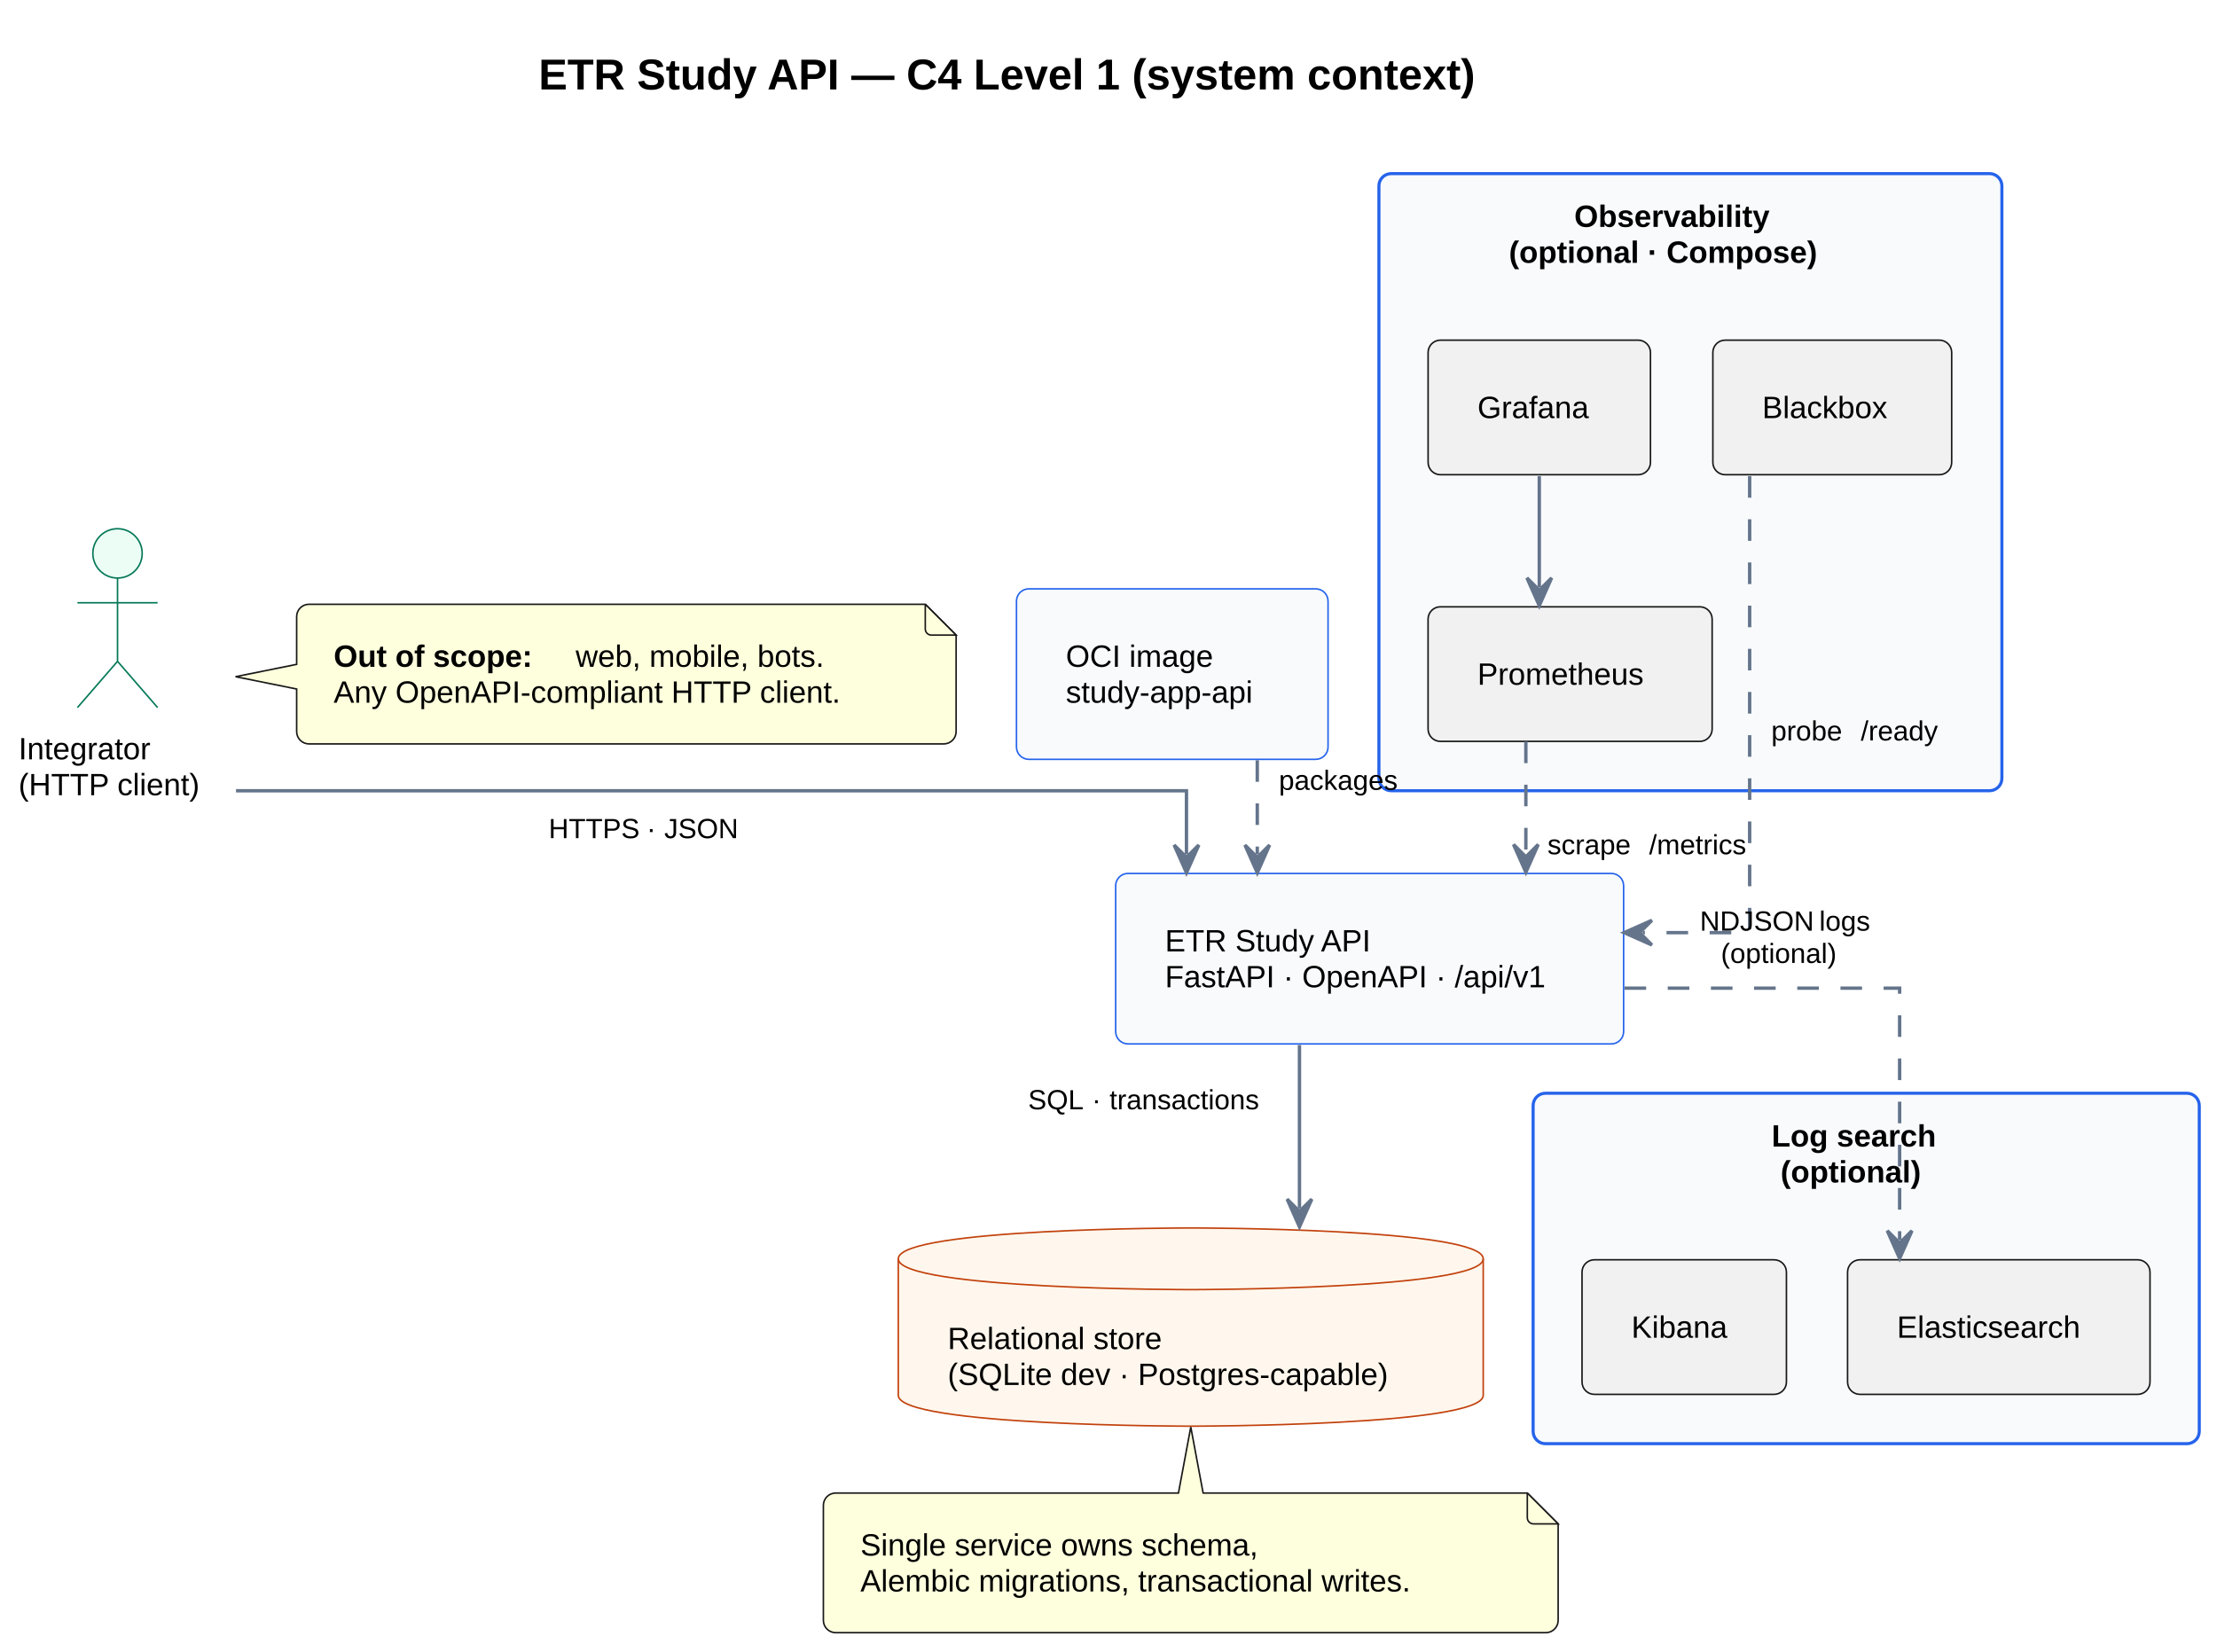
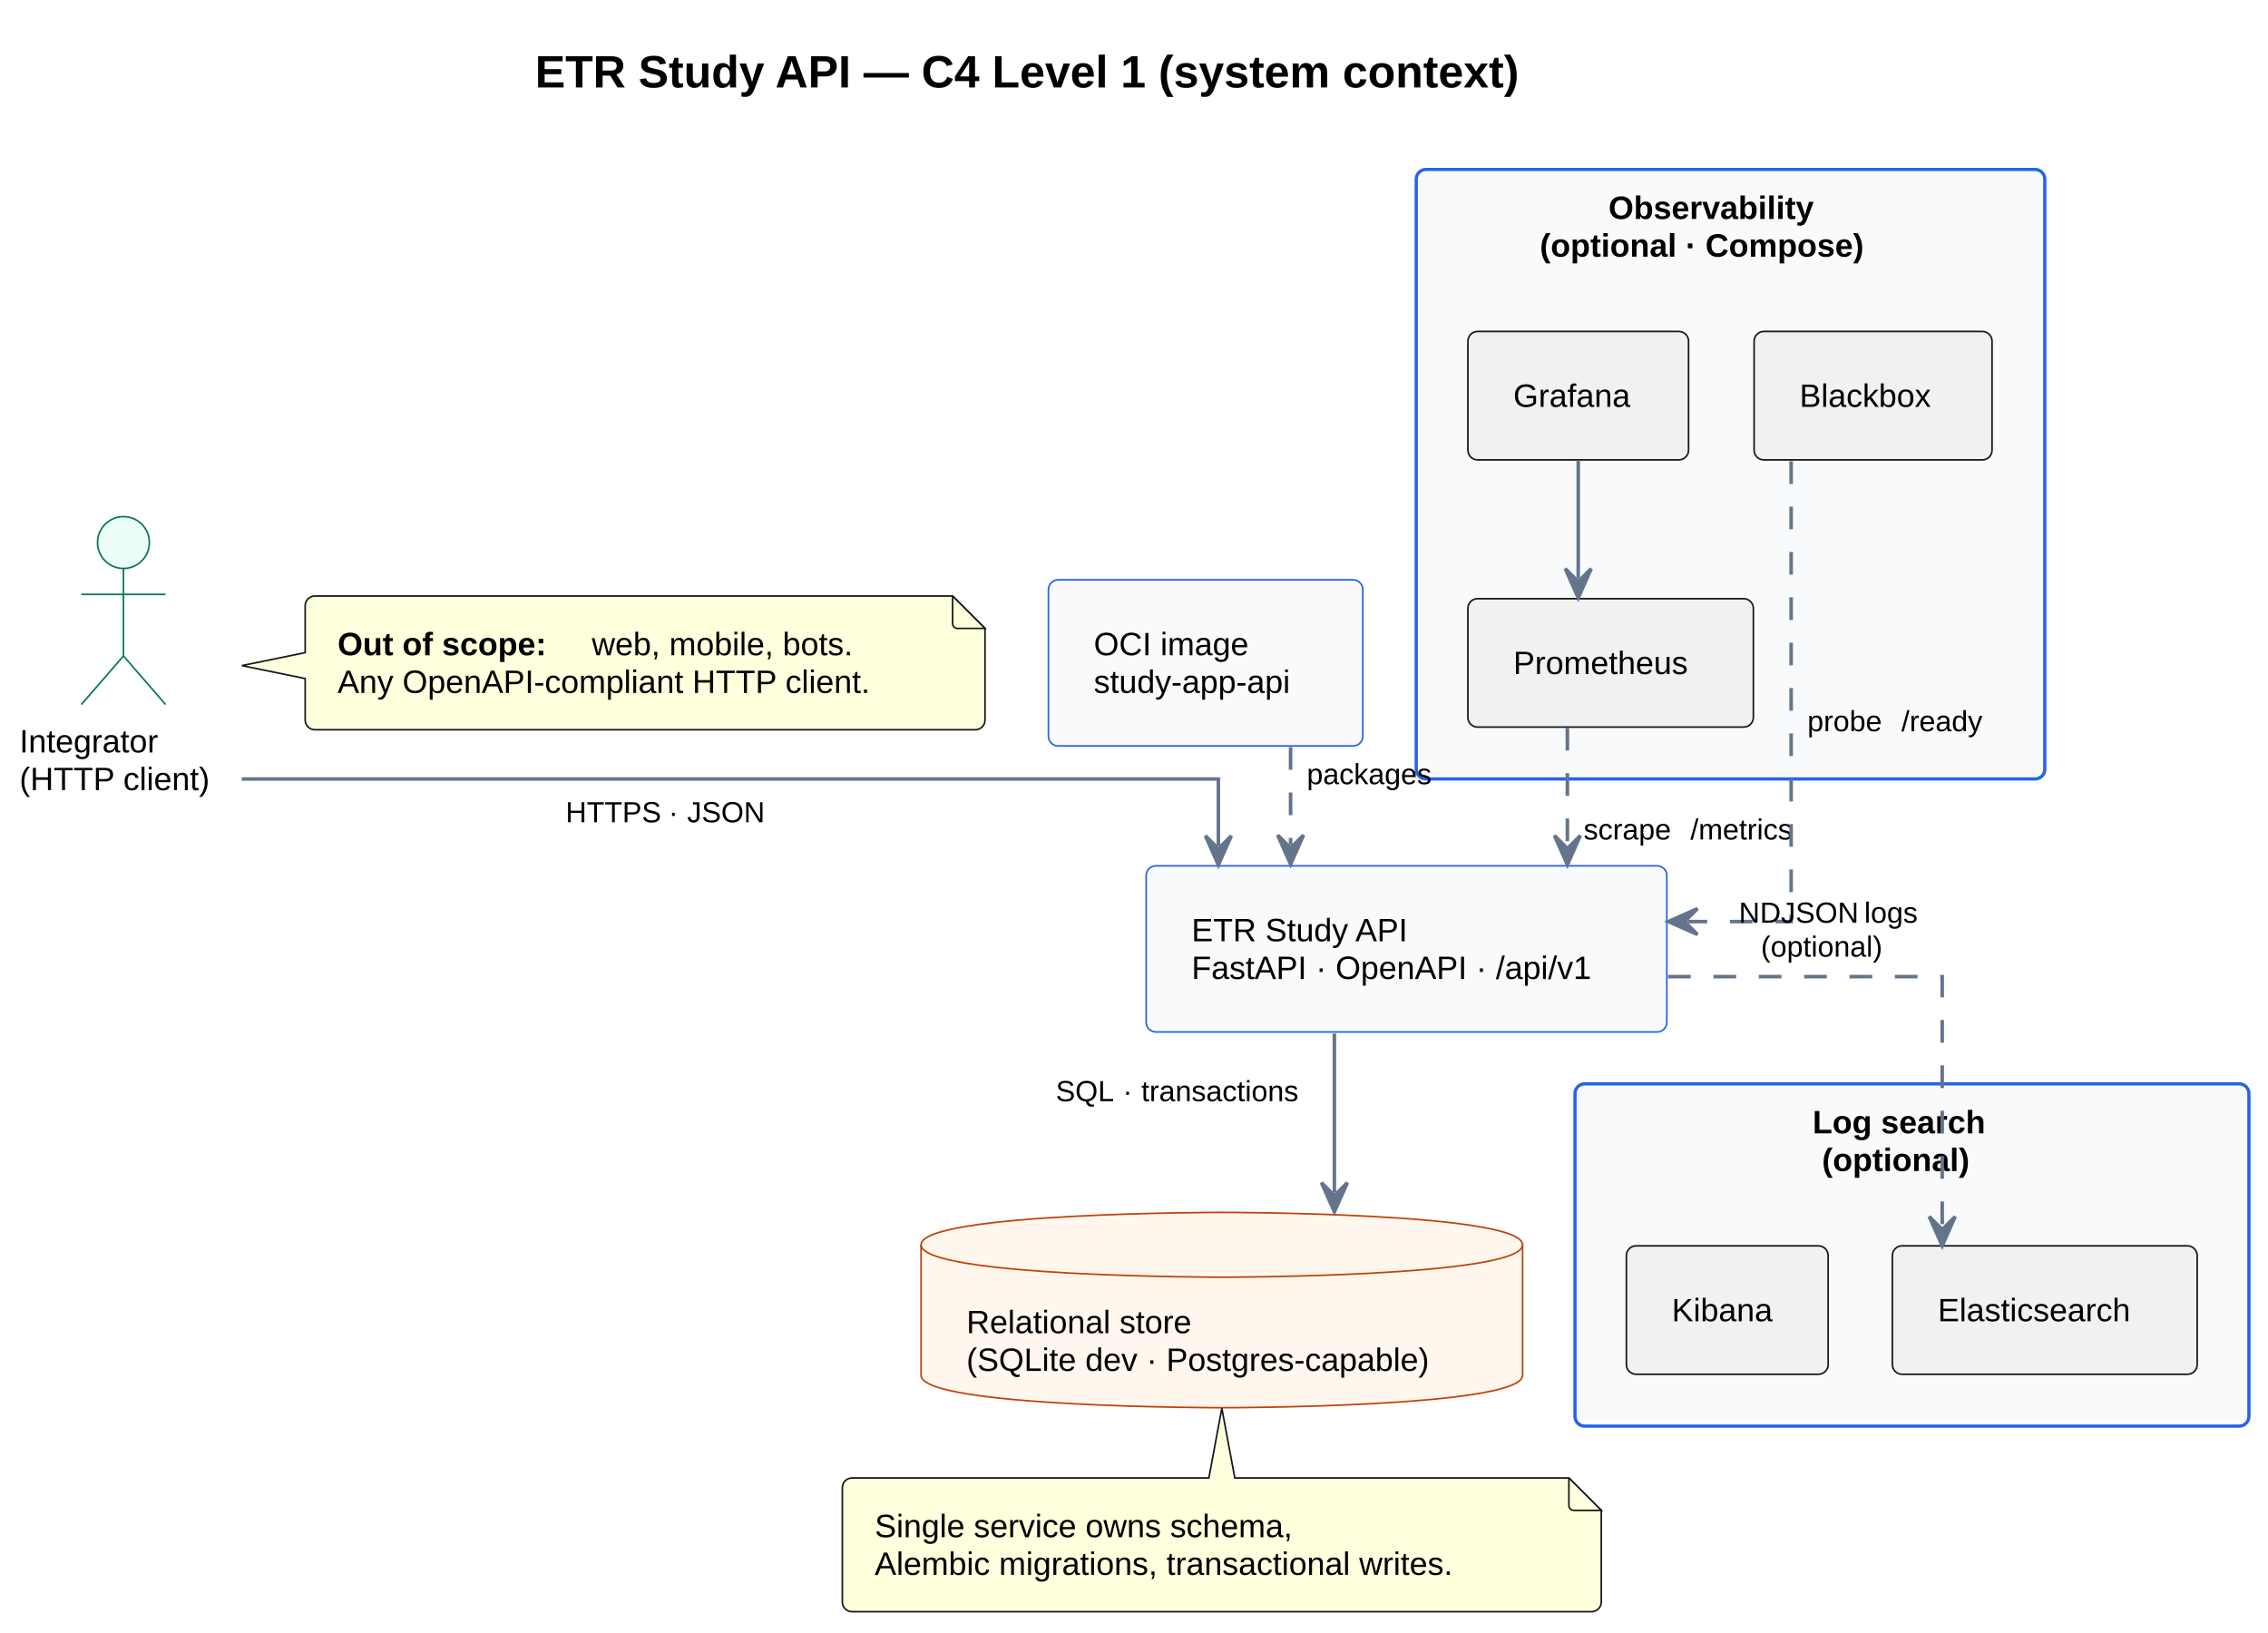
- <svg xmlns="http://www.w3.org/2000/svg" contentStyleType="text/css" data-diagram-type="DESCRIPTION" height="716.548px" preserveAspectRatio="none" style="width:961px;height:716px;background:#FFFFFF;" version="1.1" viewBox="0 0 961 716" width="961.19px" zoomAndPan="magnify">
+ <svg xmlns="http://www.w3.org/2000/svg" contentStyleType="text/css" data-diagram-type="DESCRIPTION" height="504px" preserveAspectRatio="none" style="width:700px;height:504px;background:#FFFFFF;" version="1.1" viewBox="0 0 700 504" width="700px" zoomAndPan="magnify">
  <defs />
  <g>
-     <g class="title" data-source-line="39">
-       <text fill="#000000" font-family="'Arial'" font-size="18.716" font-weight="bold" lengthAdjust="spacing" textLength="475.69" x="233.465" y="38.762">ETR Study API — C4 Level 1 (system context)</text>
+     <g class="title" data-source-line="44">
+       <text fill="#000000" font-family="'Arial'" font-size="14" font-weight="bold" lengthAdjust="spacing" textLength="355.831" x="165.139" y="26.995">ETR Study API — C4 Level 1 (system context)</text>
    </g>
-     <g class="cluster" data-qualified-name="Obs" data-source-line="55" id="ent0009">
-       <rect fill="#F8FAFC" height="267.516" rx="5.347" ry="5.347" style="stroke:#2563EB;stroke-width:1.337;" width="270.042" x="597.716" y="75.26" />
-       <text fill="#000000" font-family="'Arial'" font-size="13.368" font-weight="bold" lengthAdjust="spacing" textLength="100.707" x="682.383" y="98.364">Observability</text>
-       <text fill="#000000" font-family="'Arial'" font-size="13.368" font-weight="bold" lengthAdjust="spacing" textLength="157.34" x="654.067" y="113.925">(optional · Compose)</text>
+     <g class="cluster" data-qualified-name="Obs" data-source-line="60" id="ent0009">
+       <rect fill="#F8FAFC" height="188.11" rx="3" ry="3" style="stroke:#2563EB;stroke-width:1;" width="194" x="437.11" y="52.297" />
+       <text fill="#000000" font-family="'Arial'" font-size="10" font-weight="bold" lengthAdjust="spacing" textLength="75.332" x="496.444" y="67.579">Observability</text>
+       <text fill="#000000" font-family="'Arial'" font-size="10" font-weight="bold" lengthAdjust="spacing" textLength="117.695" x="475.262" y="79.22">(optional · Compose)</text>
    </g>
-     <g class="cluster" data-qualified-name="LogSearch" data-source-line="61" id="ent0013">
-       <rect fill="#F8FAFC" height="151.919" rx="5.347" ry="5.347" style="stroke:#2563EB;stroke-width:1.337;" width="288.758" x="664.558" y="473.92" />
-       <text fill="#000000" font-family="'Arial'" font-size="13.368" font-weight="bold" lengthAdjust="spacing" textLength="82.006" x="767.934" y="497.024">Log search</text>
-       <text fill="#000000" font-family="'Arial'" font-size="13.368" font-weight="bold" lengthAdjust="spacing" textLength="74.251" x="771.811" y="512.585">(optional)</text>
+     <g class="cluster" data-qualified-name="LogSearch" data-source-line="66" id="ent0013">
+       <rect fill="#F8FAFC" height="105.64" rx="3" ry="3" style="stroke:#2563EB;stroke-width:1;" width="208" x="486.11" y="334.507" />
+       <text fill="#000000" font-family="'Arial'" font-size="10" font-weight="bold" lengthAdjust="spacing" textLength="61.343" x="559.439" y="349.789">Log search</text>
+       <text fill="#000000" font-family="'Arial'" font-size="10" font-weight="bold" lengthAdjust="spacing" textLength="55.542" x="562.339" y="361.43">(optional)</text>
    </g>
-     <g class="entity" data-qualified-name="Obs.Graf" data-source-line="56" id="ent0010">
-       <rect fill="#F1F1F1" height="58.341" rx="5.347" ry="5.347" style="stroke:#181818;stroke-width:0.668;" width="96.39" x="619.038" y="147.45" />
-       <text fill="#000000" font-family="'Arial'" font-size="13.368" lengthAdjust="spacing" textLength="53.611" x="640.428" y="181.248">Grafana</text>
+     <g class="entity" data-qualified-name="Obs.Graf" data-source-line="61" id="ent0010">
+       <rect fill="#F1F1F1" height="39.641" rx="3" ry="3" style="stroke:#181818;stroke-width:0.5;" width="68.103" x="453.06" y="102.297" />
+       <text fill="#000000" font-family="'Arial'" font-size="10" lengthAdjust="spacing" textLength="40.102" x="467.06" y="125.579">Grafana</text>
    </g>
-     <g class="entity" data-qualified-name="Obs.Prom" data-source-line="57" id="ent0011">
-       <rect fill="#F1F1F1" height="58.341" rx="5.347" ry="5.347" style="stroke:#181818;stroke-width:0.668;" width="123.14" x="619.025" y="263.046" />
-       <text fill="#000000" font-family="'Arial'" font-size="13.368" lengthAdjust="spacing" textLength="80.361" x="640.414" y="296.845">Prometheus</text>
+     <g class="entity" data-qualified-name="Obs.Prom" data-source-line="62" id="ent0011">
+       <rect fill="#F1F1F1" height="39.641" rx="3" ry="3" style="stroke:#181818;stroke-width:0.5;" width="88.112" x="453.05" y="184.767" />
+       <text fill="#000000" font-family="'Arial'" font-size="10" lengthAdjust="spacing" textLength="60.112" x="467.05" y="208.049">Prometheus</text>
    </g>
-     <g class="entity" data-qualified-name="Obs.Bbx" data-source-line="58" id="ent0012">
-       <rect fill="#F1F1F1" height="58.341" rx="5.347" ry="5.347" style="stroke:#181818;stroke-width:0.668;" width="103.524" x="742.469" y="147.45" />
-       <text fill="#000000" font-family="'Arial'" font-size="13.368" lengthAdjust="spacing" textLength="60.745" x="763.859" y="181.248">Blackbox</text>
+     <g class="entity" data-qualified-name="Obs.Bbx" data-source-line="63" id="ent0012">
+       <rect fill="#F1F1F1" height="39.641" rx="3" ry="3" style="stroke:#181818;stroke-width:0.5;" width="73.439" x="541.39" y="102.297" />
+       <text fill="#000000" font-family="'Arial'" font-size="10" lengthAdjust="spacing" textLength="45.44" x="555.39" y="125.579">Blackbox</text>
    </g>
-     <g class="entity" data-qualified-name="LogSearch.ES" data-source-line="62" id="ent0014">
-       <rect fill="#F1F1F1" height="58.341" rx="5.347" ry="5.347" style="stroke:#181818;stroke-width:0.668;" width="131.103" x="800.862" y="546.109" />
-       <text fill="#000000" font-family="'Arial'" font-size="13.368" lengthAdjust="spacing" textLength="88.324" x="822.252" y="579.908">Elasticsearch</text>
+     <g class="entity" data-qualified-name="LogSearch.ES" data-source-line="67" id="ent0014">
+       <rect fill="#F1F1F1" height="39.641" rx="3" ry="3" style="stroke:#181818;stroke-width:0.5;" width="94.069" x="584.07" y="384.507" />
+       <text fill="#000000" font-family="'Arial'" font-size="10" lengthAdjust="spacing" textLength="66.069" x="598.07" y="407.789">Elasticsearch</text>
    </g>
-     <g class="entity" data-qualified-name="LogSearch.Kib" data-source-line="63" id="ent0015">
-       <rect fill="#F1F1F1" height="58.341" rx="5.347" ry="5.347" style="stroke:#181818;stroke-width:0.668;" width="88.602" x="685.76" y="546.109" />
-       <text fill="#000000" font-family="'Arial'" font-size="13.368" lengthAdjust="spacing" textLength="45.823" x="707.15" y="579.908">Kibana</text>
+     <g class="entity" data-qualified-name="LogSearch.Kib" data-source-line="68" id="ent0015">
+       <rect fill="#F1F1F1" height="39.641" rx="3" ry="3" style="stroke:#181818;stroke-width:0.5;" width="62.277" x="501.97" y="384.507" />
+       <text fill="#000000" font-family="'Arial'" font-size="10" lengthAdjust="spacing" textLength="34.277" x="515.97" y="407.789">Kibana</text>
    </g>
-     <g class="entity" data-qualified-name="Integrator" data-source-line="43" id="ent0002">
-       <ellipse cx="50.943" cy="239.892" fill="#ECFDF5" rx="10.695" ry="10.695" style="stroke:#047857;stroke-width:0.668;" />
-       <path d="M50.943,250.587 L50.943,286.682 M33.564,261.282 L68.322,261.282 M50.943,286.682 L33.564,306.734 M50.943,286.682 L68.322,306.734" fill="none" style="stroke:#047857;stroke-width:0.668;" />
-       <text fill="#000000" font-family="'Arial'" font-size="13.368" lengthAdjust="spacing" textLength="66.973" x="8.021" y="329.17">Integrator</text>
-       <text fill="#000000" font-family="'Arial'" font-size="13.368" lengthAdjust="spacing" textLength="85.844" x="8.021" y="344.731">(HTTP client)</text>
+     <g class="entity" data-qualified-name="Integrator" data-source-line="48" id="ent0002">
+       <ellipse cx="38.107" cy="167.447" fill="#ECFDF5" rx="8" ry="8" style="stroke:#047857;stroke-width:0.5;" />
+       <path d="M38.107,175.447 L38.107,202.447 M25.107,183.447 L51.107,183.447 M38.107,202.447 L25.107,217.447 M38.107,202.447 L51.107,217.447" fill="none" style="stroke:#047857;stroke-width:0.5;" />
+       <text fill="#000000" font-family="'Arial'" font-size="10" lengthAdjust="spacing" textLength="50.098" x="6" y="232.229">Integrator</text>
+       <text fill="#000000" font-family="'Arial'" font-size="10" lengthAdjust="spacing" textLength="64.214" x="6" y="243.87">(HTTP client)</text>
    </g>
-     <g class="entity" data-qualified-name="GMN3" data-source-line="45" id="ent0004">
-       <path d="M128.591,267.298 L128.591,287.992 L102.108,293.339 L128.591,298.687 L128.591,317.137 A5.347,5.347 0 0 0 133.938,322.484 L409.101,322.484 A5.347,5.347 0 0 0 414.448,317.137 L414.448,275.318 L401.08,261.95 L133.938,261.95 A5.347,5.347 0 0 0 128.591,267.298" fill="#FEFFDD" style="stroke:#181818;stroke-width:0.668;" />
-       <path d="M401.08,261.95 L401.08,272.645 A2.674,2.674 0 0 0 403.753,275.318 L414.448,275.318 L401.08,261.95" fill="#FEFFDD" style="stroke:#181818;stroke-width:0.668;" />
-       <text fill="#000000" font-family="'Arial'" font-size="13.368" font-weight="bold" lengthAdjust="spacing" textLength="100.629" x="144.633" y="289.064">Out of scope:</text>
-       <text fill="#000000" font-family="'Arial'" font-size="13.368" lengthAdjust="spacing" textLength="123.103" x="249.511" y="289.064">web, mobile, bots.</text>
-       <text fill="#000000" font-family="'Arial'" font-size="13.368" lengthAdjust="spacing" textLength="241.741" x="144.633" y="304.626">Any OpenAPI-compliant HTTP client.</text>
+     <g class="entity" data-qualified-name="GMN3" data-source-line="50" id="ent0004">
+       <path d="M94.19,186.947 L94.19,201.427 L74.64,205.427 L94.19,209.427 L94.19,222.228 A3,3 0 0 0 97.19,225.228 L301.02,225.228 A3,3 0 0 0 304.02,222.228 L304.02,193.947 L294.02,183.947 L97.19,183.947 A3,3 0 0 0 94.19,186.947" fill="#FEFFDD" style="stroke:#181818;stroke-width:0.5;" />
+       <path d="M294.02,183.947 L294.02,192.447 A1.5,1.5 0 0 0 295.52,193.947 L304.02,193.947 L294.02,183.947" fill="#FEFFDD" style="stroke:#181818;stroke-width:0.5;" />
+       <text fill="#000000" font-family="'Arial'" font-size="10" font-weight="bold" lengthAdjust="spacing" textLength="75.273" x="104.19" y="202.229">Out of scope:</text>
+       <text fill="#000000" font-family="'Arial'" font-size="10" lengthAdjust="spacing" textLength="92.085" x="182.642" y="202.229">web, mobile, bots.</text>
+       <text fill="#000000" font-family="'Arial'" font-size="10" lengthAdjust="spacing" textLength="180.83" x="104.19" y="213.87">Any OpenAPI-compliant HTTP client.</text>
    </g>
-     <g class="entity" data-qualified-name="Api" data-source-line="49" id="ent0006">
-       <rect fill="#F8FAFC" height="73.902" rx="5.347" ry="5.347" style="stroke:#2563EB;stroke-width:0.668;" width="220.185" x="483.603" y="378.63" />
-       <text fill="#000000" font-family="'Arial'" font-size="13.368" lengthAdjust="spacing" textLength="94.147" x="504.992" y="412.428">ETR Study API</text>
-       <text fill="#000000" font-family="'Arial'" font-size="13.368" lengthAdjust="spacing" textLength="177.406" x="504.992" y="427.99">FastAPI · OpenAPI · /api/v1</text>
+     <g class="entity" data-qualified-name="Api" data-source-line="54" id="ent0006">
+       <rect fill="#F8FAFC" height="51.281" rx="3" ry="3" style="stroke:#2563EB;stroke-width:0.5;" width="160.705" x="353.75" y="267.227" />
+       <text fill="#000000" font-family="'Arial'" font-size="10" lengthAdjust="spacing" textLength="70.425" x="367.75" y="290.509">ETR Study API</text>
+       <text fill="#000000" font-family="'Arial'" font-size="10" lengthAdjust="spacing" textLength="132.705" x="367.75" y="302.15">FastAPI · OpenAPI · /api/v1</text>
    </g>
-     <g class="entity" data-qualified-name="Db" data-source-line="51" id="ent0007">
-       <path d="M389.382,545.682 C389.382,532.313 516.159,532.313 516.159,532.313 C516.159,532.313 642.936,532.313 642.936,545.682 L642.936,604.879 C642.936,618.247 516.159,618.247 516.159,618.247 C516.159,618.247 389.382,618.247 389.382,604.879 L389.382,545.682" fill="#FFF7ED" style="stroke:#C2410C;stroke-width:0.668;" />
-       <path d="M389.382,545.682 C389.382,559.05 516.159,559.05 516.159,559.05 C516.159,559.05 642.936,559.05 642.936,545.682" fill="none" style="stroke:#C2410C;stroke-width:0.668;" />
-       <text fill="#000000" font-family="'Arial'" font-size="13.368" lengthAdjust="spacing" textLength="105.289" x="410.772" y="584.827">Relational store</text>
-       <text fill="#000000" font-family="'Arial'" font-size="13.368" lengthAdjust="spacing" textLength="210.775" x="410.772" y="600.389">(SQLite dev · Postgres-capable)</text>
+     <g class="entity" data-qualified-name="Db" data-source-line="56" id="ent0007">
+       <path d="M284.27,384.187 C284.27,374.187 377.103,374.187 377.103,374.187 C377.103,374.187 469.936,374.187 469.936,384.187 L469.936,424.468 C469.936,434.468 377.103,434.468 377.103,434.468 C377.103,434.468 284.27,434.468 284.27,424.468 L284.27,384.187" fill="#FFF7ED" style="stroke:#C2410C;stroke-width:0.5;" />
+       <path d="M284.27,384.187 C284.27,394.187 377.103,394.187 377.103,394.187 C377.103,394.187 469.936,394.187 469.936,384.187" fill="none" style="stroke:#C2410C;stroke-width:0.5;" />
+       <text fill="#000000" font-family="'Arial'" font-size="10" lengthAdjust="spacing" textLength="78.76" x="298.27" y="411.469">Relational store</text>
+       <text fill="#000000" font-family="'Arial'" font-size="10" lengthAdjust="spacing" textLength="157.666" x="298.27" y="423.11">(SQLite dev · Postgres-capable)</text>
    </g>
-     <g class="entity" data-qualified-name="Img" data-source-line="53" id="ent0008">
-       <rect fill="#F8FAFC" height="73.902" rx="5.347" ry="5.347" style="stroke:#2563EB;stroke-width:0.668;" width="135.059" x="440.61" y="255.266" />
-       <text fill="#000000" font-family="'Arial'" font-size="13.368" lengthAdjust="spacing" textLength="69.688" x="461.999" y="289.064">OCI image</text>
-       <text fill="#000000" font-family="'Arial'" font-size="13.368" lengthAdjust="spacing" textLength="92.28" x="461.999" y="304.626">study-app-api</text>
+     <g class="entity" data-qualified-name="Img" data-source-line="58" id="ent0008">
+       <rect fill="#F8FAFC" height="51.281" rx="3" ry="3" style="stroke:#2563EB;stroke-width:0.5;" width="97.028" x="323.59" y="178.947" />
+       <text fill="#000000" font-family="'Arial'" font-size="10" lengthAdjust="spacing" textLength="52.129" x="337.59" y="202.229">OCI image</text>
+       <text fill="#000000" font-family="'Arial'" font-size="10" lengthAdjust="spacing" textLength="69.028" x="337.59" y="213.87">study-app-api</text>
    </g>
-     <g class="entity" data-qualified-name="GMN23" data-source-line="78" id="ent0024">
-       <path d="M356.91,652.576 L356.91,702.415 A5.347,5.347 0 0 0 362.258,707.762 L670.064,707.762 A5.347,5.347 0 0 0 675.412,702.415 L675.412,660.597 L662.043,647.228 L521.516,647.228 L516.168,618.62 L510.821,647.228 L362.258,647.228 A5.347,5.347 0 0 0 356.91,652.576" fill="#FEFFDD" style="stroke:#181818;stroke-width:0.668;" />
-       <path d="M662.043,647.228 L662.043,657.923 A2.674,2.674 0 0 0 664.717,660.597 L675.412,660.597 L662.043,647.228" fill="#FEFFDD" style="stroke:#181818;stroke-width:0.668;" />
-       <text fill="#000000" font-family="'Arial'" font-size="13.368" lengthAdjust="spacing" textLength="192.759" x="372.952" y="674.342">Single service owns schema,</text>
-       <text fill="#000000" font-family="'Arial'" font-size="13.368" lengthAdjust="spacing" textLength="274.386" x="372.952" y="689.904">Alembic migrations, transactional writes.</text>
+     <g class="entity" data-qualified-name="GMN23" data-source-line="83" id="ent0024">
+       <path d="M259.98,459.147 L259.98,494.428 A3,3 0 0 0 262.98,497.428 L491.229,497.428 A3,3 0 0 0 494.229,494.428 L494.229,466.147 L484.229,456.147 L381.11,456.147 L377.11,434.637 L373.11,456.147 L262.98,456.147 A3,3 0 0 0 259.98,459.147" fill="#FEFFDD" style="stroke:#181818;stroke-width:0.5;" />
+       <path d="M484.229,456.147 L484.229,464.647 A1.5,1.5 0 0 0 485.729,466.147 L494.229,466.147 L484.229,456.147" fill="#FEFFDD" style="stroke:#181818;stroke-width:0.5;" />
+       <text fill="#000000" font-family="'Arial'" font-size="10" lengthAdjust="spacing" textLength="144.19" x="269.98" y="474.429">Single service owns schema,</text>
+       <text fill="#000000" font-family="'Arial'" font-size="10" lengthAdjust="spacing" textLength="205.249" x="269.98" y="486.07">Alembic migrations, transactional writes.</text>
    </g>
-     <g class="link" data-entity-1="ent0002" data-entity-2="ent0006" data-link-type="dependency" data-source-line="66" id="lnk16">
-       <path d="M102.295,342.802 C222.945,342.802 514.297,342.802 514.297,342.802 C514.297,342.802 514.297,352.414 514.297,370.315" fill="none" id="Integrator-to-Api" style="stroke:#64748B;stroke-width:1.47;" />
-       <polygon fill="#64748B" points="514.297,378.336,519.644,366.304,514.297,371.651,508.949,366.304,514.297,378.336" style="stroke:#64748B;stroke-width:1.47;" />
-       <text fill="#000000" font-family="'Arial'" font-size="12.032" lengthAdjust="spacing" textLength="38.639" x="237.838" y="363.328">HTTPS</text>
-       <text fill="#000000" font-family="'Arial'" font-size="12.032" lengthAdjust="spacing" textLength="3.825" x="276.476" y="363.328"> </text>
-       <text fill="#000000" font-family="'Arial'" font-size="12.032" lengthAdjust="spacing" textLength="3.825" x="280.301" y="363.328">·</text>
-       <text fill="#000000" font-family="'Arial'" font-size="12.032" lengthAdjust="spacing" textLength="3.825" x="284.125" y="363.328"> </text>
-       <text fill="#000000" font-family="'Arial'" font-size="12.032" lengthAdjust="spacing" textLength="29.656" x="287.95" y="363.328">JSON</text>
+     <g class="link" data-entity-1="ent0002" data-entity-2="ent0006" data-link-type="dependency" data-source-line="71" id="lnk16">
+       <path d="M74.59,240.427 C161.98,240.427 376.04,240.427 376.04,240.427 C376.04,240.427 376.04,247.747 376.04,260.957" fill="none" id="Integrator-to-Api" style="stroke:#64748B;stroke-width:1.1;" />
+       <polygon fill="#64748B" points="376.04,266.957,380.04,257.957,376.04,261.957,372.04,257.957,376.04,266.957" style="stroke:#64748B;stroke-width:1.1;" />
+       <text fill="#000000" font-family="'Arial'" font-size="9" lengthAdjust="spacing" textLength="28.903" x="174.58" y="253.781">HTTPS</text>
+       <text fill="#000000" font-family="'Arial'" font-size="9" lengthAdjust="spacing" textLength="2.861" x="203.483" y="253.781"> </text>
+       <text fill="#000000" font-family="'Arial'" font-size="9" lengthAdjust="spacing" textLength="2.861" x="206.344" y="253.781">·</text>
+       <text fill="#000000" font-family="'Arial'" font-size="9" lengthAdjust="spacing" textLength="2.861" x="209.204" y="253.781"> </text>
+       <text fill="#000000" font-family="'Arial'" font-size="9" lengthAdjust="spacing" textLength="22.184" x="212.065" y="253.781">JSON</text>
    </g>
-     <g class="link" data-entity-1="ent0006" data-entity-2="ent0007" data-link-type="dependency" data-source-line="67" id="lnk17">
-       <path d="M563.279,453.025 C563.279,476.62 563.279,499.159 563.279,523.824" fill="none" id="Api-to-Db" style="stroke:#64748B;stroke-width:1.47;" />
-       <polygon fill="#64748B" points="563.279,531.845,568.626,519.814,563.279,525.161,557.931,519.814,563.279,531.845" style="stroke:#64748B;stroke-width:1.47;" />
-       <text fill="#000000" font-family="'Arial'" font-size="12.032" lengthAdjust="spacing" textLength="23.811" x="445.637" y="480.877">SQL</text>
-       <text fill="#000000" font-family="'Arial'" font-size="12.032" lengthAdjust="spacing" textLength="3.825" x="469.447" y="480.877"> </text>
-       <text fill="#000000" font-family="'Arial'" font-size="12.032" lengthAdjust="spacing" textLength="3.825" x="473.272" y="480.877">·</text>
-       <text fill="#000000" font-family="'Arial'" font-size="12.032" lengthAdjust="spacing" textLength="3.825" x="477.096" y="480.877"> </text>
-       <text fill="#000000" font-family="'Arial'" font-size="12.032" lengthAdjust="spacing" textLength="74.234" x="480.921" y="480.877">transactions</text>
+     <g class="link" data-entity-1="ent0006" data-entity-2="ent0007" data-link-type="dependency" data-source-line="72" id="lnk17">
+       <path d="M411.85,318.997 C411.85,335.467 411.85,350.797 411.85,368.017" fill="none" id="Api-to-Db" style="stroke:#64748B;stroke-width:1.1;" />
+       <polygon fill="#64748B" points="411.85,374.017,415.85,365.017,411.85,369.017,407.85,365.017,411.85,374.017" style="stroke:#64748B;stroke-width:1.1;" />
+       <text fill="#000000" font-family="'Arial'" font-size="9" lengthAdjust="spacing" textLength="17.811" x="325.85" y="339.861">SQL</text>
+       <text fill="#000000" font-family="'Arial'" font-size="9" lengthAdjust="spacing" textLength="2.861" x="343.661" y="339.861"> </text>
+       <text fill="#000000" font-family="'Arial'" font-size="9" lengthAdjust="spacing" textLength="2.861" x="346.522" y="339.861">·</text>
+       <text fill="#000000" font-family="'Arial'" font-size="9" lengthAdjust="spacing" textLength="2.861" x="349.383" y="339.861"> </text>
+       <text fill="#000000" font-family="'Arial'" font-size="9" lengthAdjust="spacing" textLength="55.529" x="352.244" y="339.861">transactions</text>
    </g>
-     <g class="link" data-entity-1="ent0008" data-entity-2="ent0006" data-link-type="dependency" data-source-line="69" id="lnk18">
-       <path d="M544.991,329.554 C544.991,345.022 544.991,354.887 544.991,370.328" fill="none" id="Img-to-Api" style="stroke:#64748B;stroke-width:1.47;stroke-dasharray:9.358,9.358;" />
-       <polygon fill="#64748B" points="544.991,378.349,550.338,366.317,544.991,371.665,539.643,366.317,544.991,378.349" style="stroke:#64748B;stroke-width:1.47;" />
-       <text fill="#000000" font-family="'Arial'" font-size="12.032" lengthAdjust="spacing" textLength="57.273" x="554.348" y="342.393">packages</text>
+     <g class="link" data-entity-1="ent0008" data-entity-2="ent0006" data-link-type="dependency" data-source-line="74" id="lnk18">
+       <path d="M398.33,230.597 C398.33,241.987 398.33,249.327 398.33,260.737" fill="none" id="Img-to-Api" style="stroke:#64748B;stroke-width:1.1;stroke-dasharray:7,7;" />
+       <polygon fill="#64748B" points="398.33,266.737,402.33,257.737,398.33,261.737,394.33,257.737,398.33,266.737" style="stroke:#64748B;stroke-width:1.1;" />
+       <text fill="#000000" font-family="'Arial'" font-size="9" lengthAdjust="spacing" textLength="42.842" x="403.33" y="242.021">packages</text>
    </g>
-     <g class="link" data-entity-1="ent0011" data-entity-2="ent0006" data-link-type="dependency" data-source-line="71" id="lnk19">
-       <path d="M661.416,321.453 C661.416,338.404 661.416,351.92 661.416,370.101" fill="none" id="Prom-to-Api" style="stroke:#64748B;stroke-width:1.47;stroke-dasharray:9.358,9.358;" />
-       <polygon fill="#64748B" points="661.416,378.122,666.764,366.09,661.416,371.438,656.069,366.09,661.416,378.122" style="stroke:#64748B;stroke-width:1.47;" />
-       <text fill="#000000" font-family="'Arial'" font-size="12.032" lengthAdjust="spacing" textLength="40.242" x="670.774" y="370.307">scrape</text>
-       <text fill="#000000" font-family="'Arial'" font-size="12.032" lengthAdjust="spacing" textLength="3.825" x="711.016" y="370.307"> </text>
-       <text fill="#000000" font-family="'Arial'" font-size="12.032" lengthAdjust="spacing" textLength="49.066" x="714.841" y="370.307">/metrics</text>
+     <g class="link" data-entity-1="ent0011" data-entity-2="ent0006" data-link-type="dependency" data-source-line="76" id="lnk19">
+       <path d="M483.76,224.617 C483.76,237.127 483.76,247.377 483.76,260.877" fill="none" id="Prom-to-Api" style="stroke:#64748B;stroke-width:1.1;stroke-dasharray:7,7;" />
+       <polygon fill="#64748B" points="483.76,266.877,487.76,257.877,483.76,261.877,479.76,257.877,483.76,266.877" style="stroke:#64748B;stroke-width:1.1;" />
+       <text fill="#000000" font-family="'Arial'" font-size="9" lengthAdjust="spacing" textLength="30.102" x="488.76" y="259.101">scrape</text>
+       <text fill="#000000" font-family="'Arial'" font-size="9" lengthAdjust="spacing" textLength="2.861" x="518.862" y="259.101"> </text>
+       <text fill="#000000" font-family="'Arial'" font-size="9" lengthAdjust="spacing" textLength="36.703" x="521.723" y="259.101">/metrics</text>
    </g>
-     <g class="link" data-entity-1="ent0012" data-entity-2="ent0006" data-link-type="dependency" data-source-line="72" id="lnk20">
-       <path d="M758.418,206.391 C758.418,268.1 758.418,404.297 758.418,404.297 C758.418,404.297 742.055,404.297 712.042,404.297" fill="none" id="Bbx-to-Api" style="stroke:#64748B;stroke-width:1.47;stroke-dasharray:9.358,9.358;" />
-       <polygon fill="#64748B" points="704.021,404.297,716.053,409.644,710.706,404.297,716.053,398.95,704.021,404.297" style="stroke:#64748B;stroke-width:1.47;" />
-       <text fill="#000000" font-family="'Arial'" font-size="12.032" lengthAdjust="spacing" textLength="34.984" x="767.775" y="320.977">probe</text>
-       <text fill="#000000" font-family="'Arial'" font-size="12.032" lengthAdjust="spacing" textLength="3.825" x="802.76" y="320.977"> </text>
-       <text fill="#000000" font-family="'Arial'" font-size="12.032" lengthAdjust="spacing" textLength="38.533" x="806.584" y="320.977">/ready</text>
+     <g class="link" data-entity-1="ent0012" data-entity-2="ent0006" data-link-type="dependency" data-source-line="77" id="lnk20">
+       <path d="M552.82,142.347 C552.82,185.857 552.82,284.427 552.82,284.427 C552.82,284.427 541.95,284.427 520.93,284.427" fill="none" id="Bbx-to-Api" style="stroke:#64748B;stroke-width:1.1;stroke-dasharray:7,7;" />
+       <polygon fill="#64748B" points="514.93,284.427,523.93,288.427,519.93,284.427,523.93,280.427,514.93,284.427" style="stroke:#64748B;stroke-width:1.1;" />
+       <text fill="#000000" font-family="'Arial'" font-size="9" lengthAdjust="spacing" textLength="26.169" x="557.82" y="225.681">probe</text>
+       <text fill="#000000" font-family="'Arial'" font-size="9" lengthAdjust="spacing" textLength="2.861" x="583.989" y="225.681"> </text>
+       <text fill="#000000" font-family="'Arial'" font-size="9" lengthAdjust="spacing" textLength="28.824" x="586.85" y="225.681">/ready</text>
    </g>
-     <g class="link" data-entity-1="ent0010" data-entity-2="ent0011" data-link-type="dependency" data-source-line="73" id="lnk21">
-       <path d="M667.231,206.391 C667.231,223.65 667.231,237.285 667.231,254.531" fill="none" id="Graf-to-Prom" style="stroke:#64748B;stroke-width:1.47;" />
-       <polygon fill="#64748B" points="667.231,262.552,672.579,250.52,667.231,255.868,661.884,250.52,667.231,262.552" style="stroke:#64748B;stroke-width:1.47;" />
+     <g class="link" data-entity-1="ent0010" data-entity-2="ent0011" data-link-type="dependency" data-source-line="78" id="lnk21">
+       <path d="M487.11,142.087 C487.11,154.957 487.11,165.627 487.11,178.517" fill="none" id="Graf-to-Prom" style="stroke:#64748B;stroke-width:1.1;" />
+       <polygon fill="#64748B" points="487.11,184.517,491.11,175.517,487.11,179.517,483.11,175.517,487.11,184.517" style="stroke:#64748B;stroke-width:1.1;" />
    </g>
-     <g class="link" data-entity-1="ent0006" data-entity-2="ent0014" data-link-type="dependency" data-source-line="75" id="lnk22">
-       <path d="M704.195,428.36 C763.043,428.36 823.428,428.36 823.428,428.36 C823.428,428.36 823.428,494.601 823.428,537.527" fill="none" id="Api-to-ES" style="stroke:#64748B;stroke-width:1.47;stroke-dasharray:9.358,9.358;" />
-       <polygon fill="#64748B" points="823.428,545.548,828.775,533.516,823.428,538.864,818.081,533.516,823.428,545.548" style="stroke:#64748B;stroke-width:1.47;" />
-       <text fill="#000000" font-family="'Arial'" font-size="12.032" lengthAdjust="spacing" textLength="47.921" x="736.841" y="403.433">NDJSON</text>
-       <text fill="#000000" font-family="'Arial'" font-size="12.032" lengthAdjust="spacing" textLength="3.825" x="784.762" y="403.433"> </text>
-       <text fill="#000000" font-family="'Arial'" font-size="12.032" lengthAdjust="spacing" textLength="24.61" x="788.586" y="403.433">logs</text>
-       <text fill="#000000" font-family="'Arial'" font-size="12.032" lengthAdjust="spacing" textLength="58.149" x="745.944" y="417.439">(optional)</text>
+     <g class="link" data-entity-1="ent0006" data-entity-2="ent0014" data-link-type="dependency" data-source-line="80" id="lnk22">
+       <path d="M514.84,301.427 C556.81,301.427 599.45,301.427 599.45,301.427 C599.45,301.427 599.45,348.587 599.45,378.487" fill="none" id="Api-to-ES" style="stroke:#64748B;stroke-width:1.1;stroke-dasharray:7,7;" />
+       <polygon fill="#64748B" points="599.45,384.487,603.45,375.487,599.45,379.487,595.45,375.487,599.45,384.487" style="stroke:#64748B;stroke-width:1.1;" />
+       <text fill="#000000" font-family="'Arial'" font-size="9" lengthAdjust="spacing" textLength="35.846" x="536.67" y="284.781">NDJSON</text>
+       <text fill="#000000" font-family="'Arial'" font-size="9" lengthAdjust="spacing" textLength="2.861" x="572.516" y="284.781"> </text>
+       <text fill="#000000" font-family="'Arial'" font-size="9" lengthAdjust="spacing" textLength="18.409" x="575.377" y="284.781">logs</text>
+       <text fill="#000000" font-family="'Arial'" font-size="9" lengthAdjust="spacing" textLength="43.497" x="543.479" y="295.257">(optional)</text>
    </g>
  </g>
</svg>
